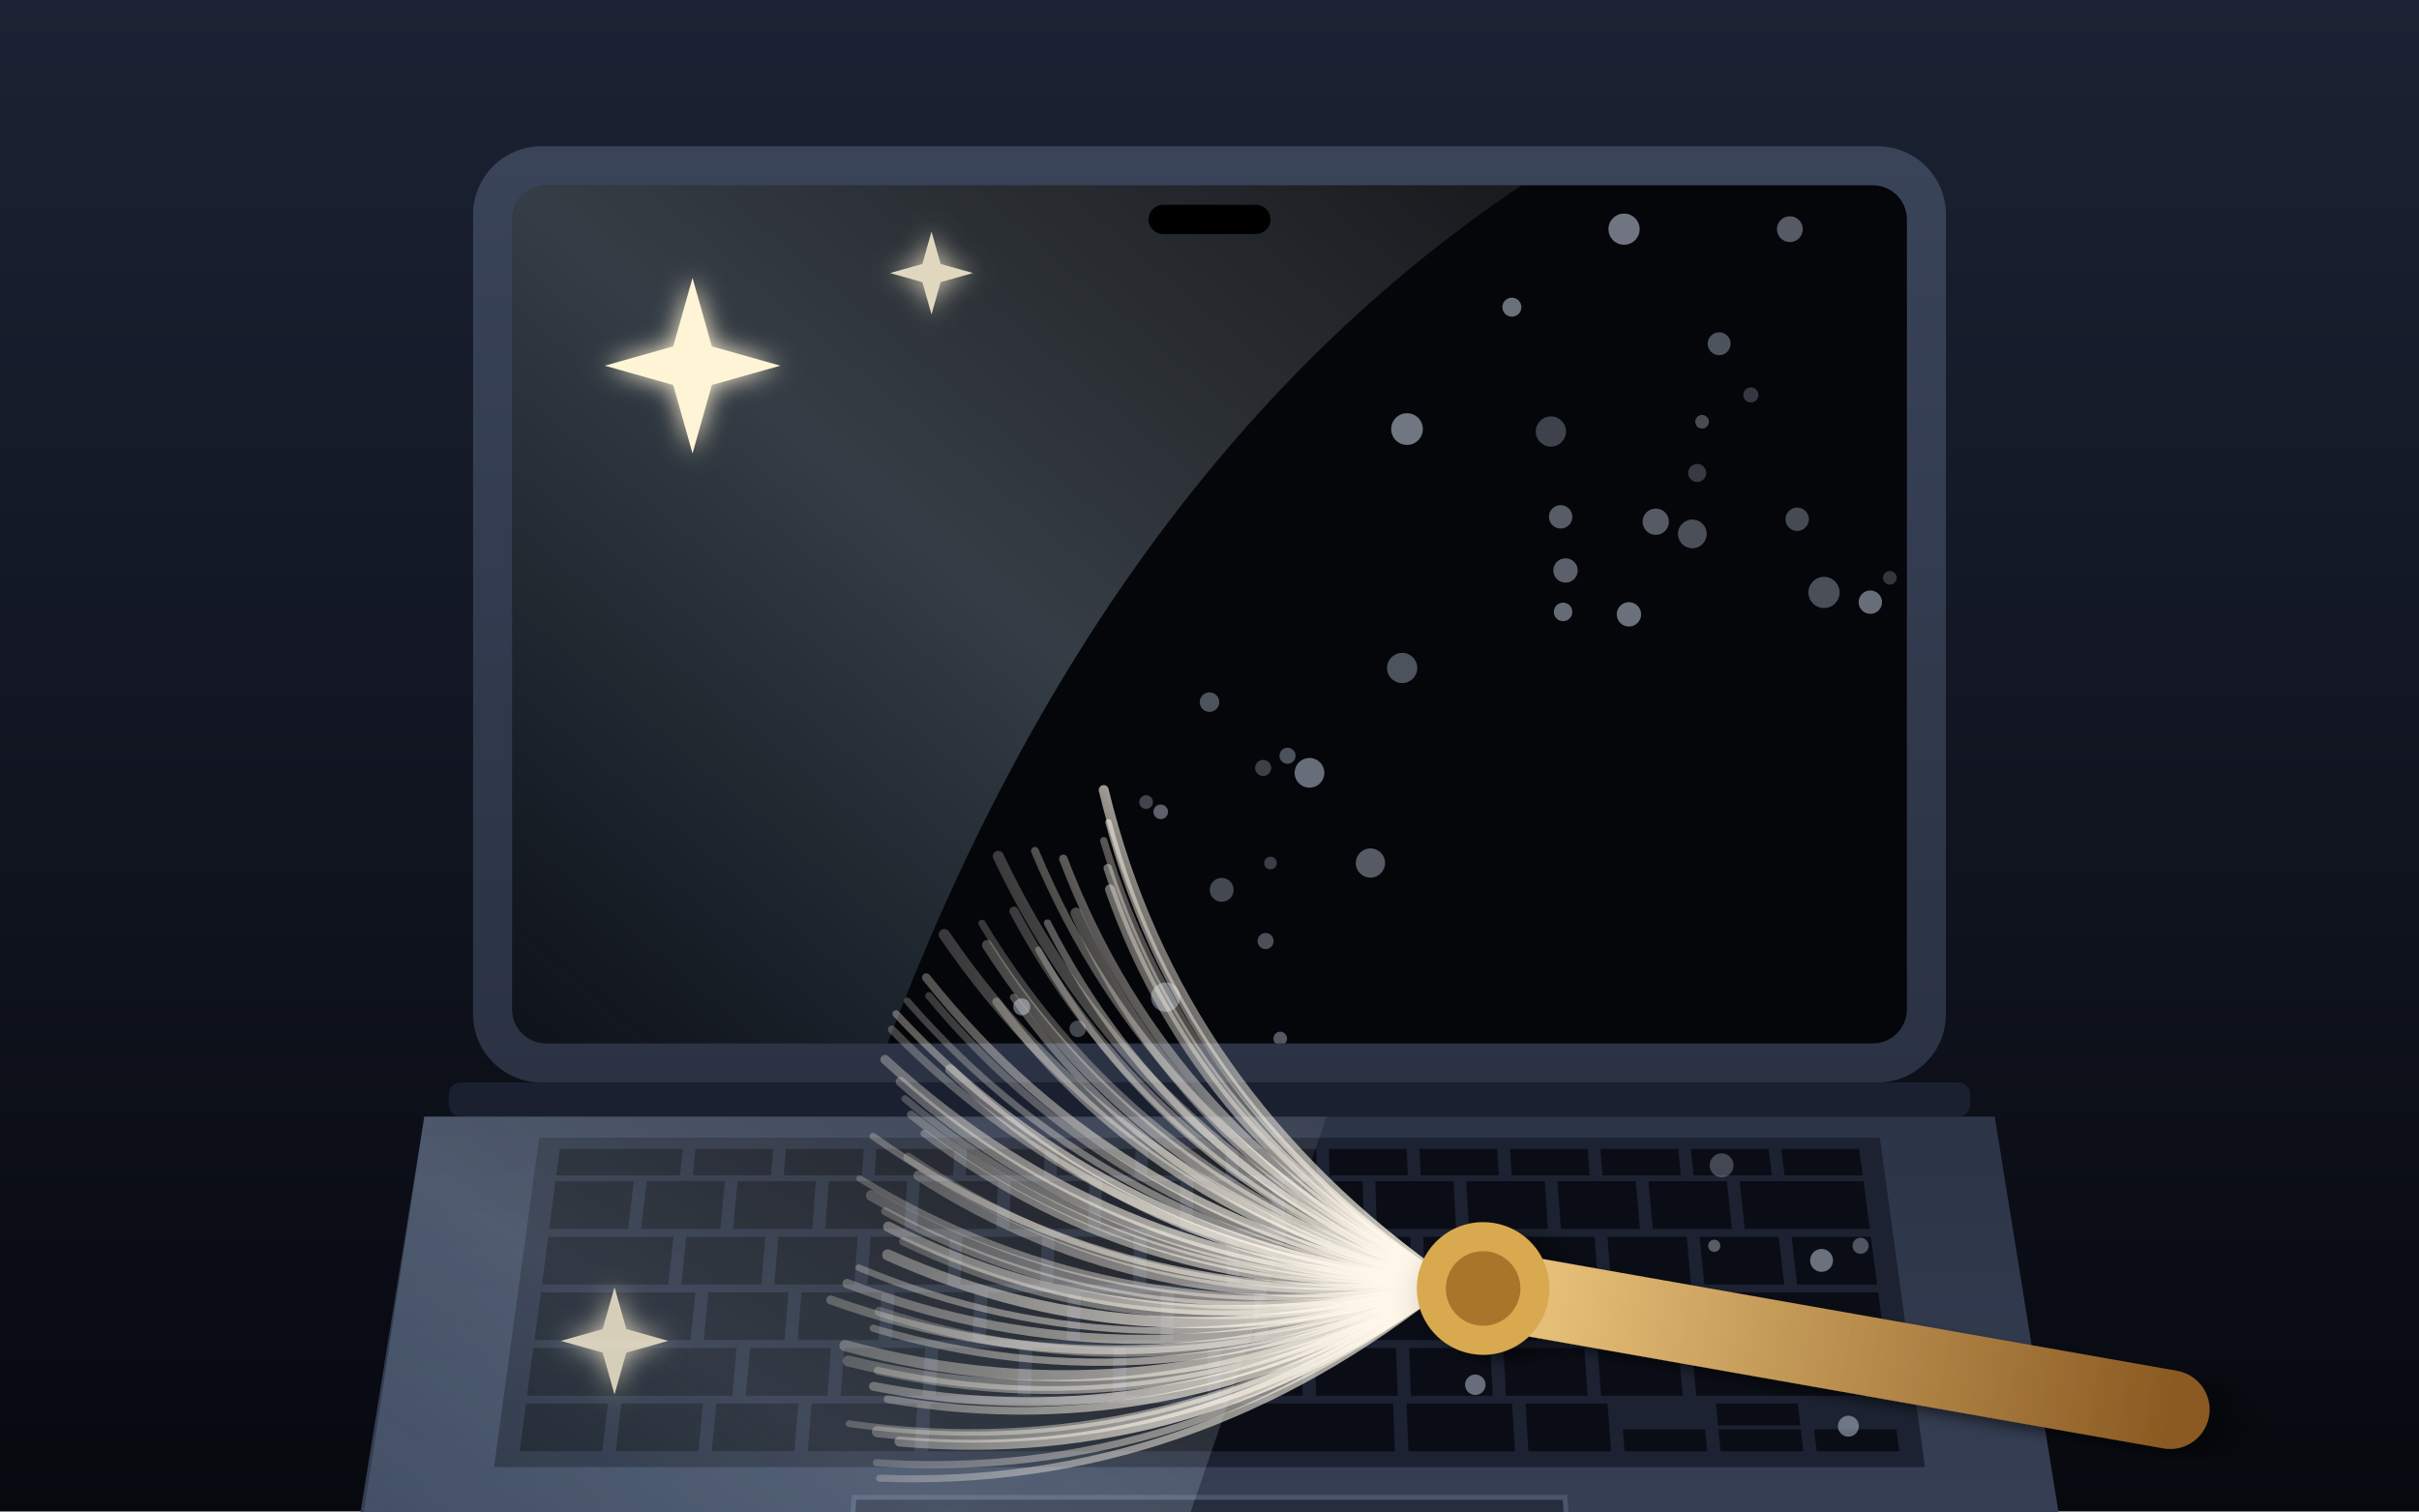
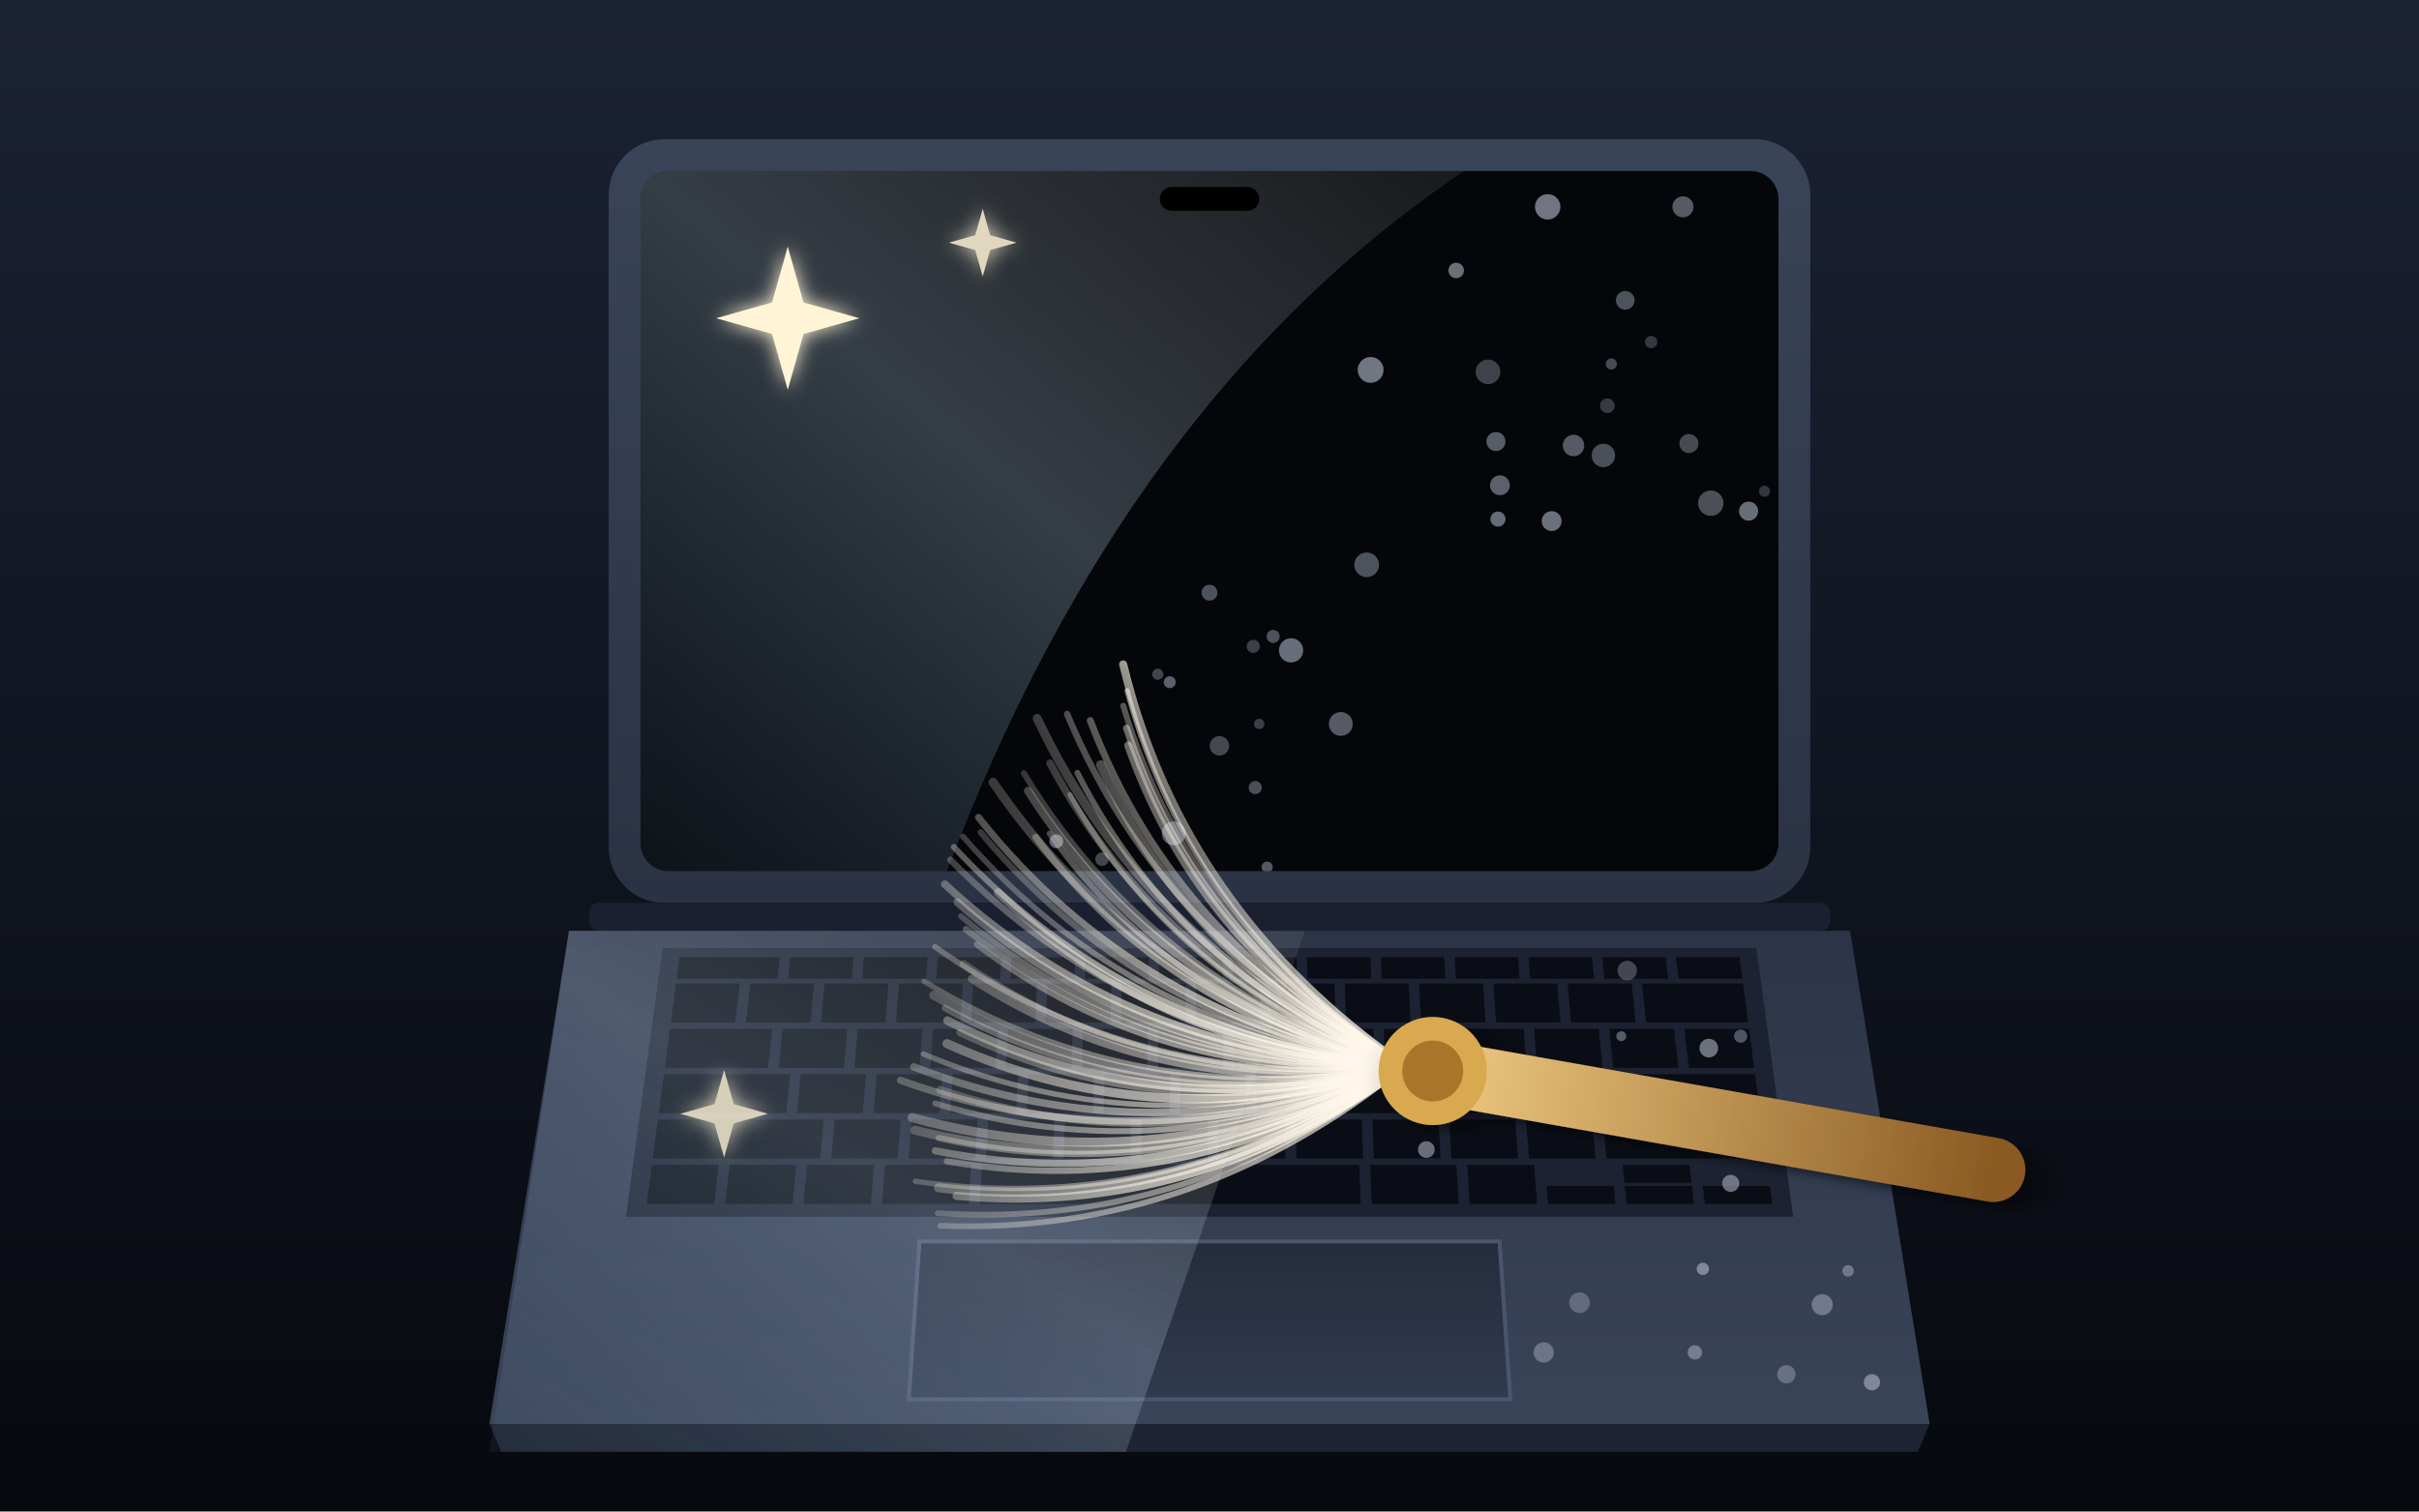
- <svg xmlns="http://www.w3.org/2000/svg" viewBox="16 140 992 620" width="1984" height="1240">
+ <svg xmlns="http://www.w3.org/2000/svg" viewBox="-96 130 1216 760" width="2432" height="1520">
  <defs>
-     <linearGradient id="bg" gradientUnits="userSpaceOnUse" x1="0" y1="140" x2="0" y2="760">
+     <linearGradient id="bg" gradientUnits="userSpaceOnUse" x1="0" y1="130" x2="0" y2="890">
      <stop offset="0" stop-color="#1B2233" />
      <stop offset="1" stop-color="#07090F" />
    </linearGradient>
    <linearGradient id="clean" x1="0" y1="1" x2="1" y2="0">
      <stop offset="0" stop-color="#9FD4FF" stop-opacity="0.06" />
      <stop offset="0.5" stop-color="#CFE8FF" stop-opacity="0.24" />
      <stop offset="1" stop-color="#FFFFFF" stop-opacity="0.08" />
    </linearGradient>
    <linearGradient id="wood" x1="0" y1="0" x2="1" y2="1">
      <stop offset="0" stop-color="#E8C27A" />
      <stop offset="1" stop-color="#8A5A22" />
    </linearGradient>
    <linearGradient id="hair" x1="1" y1="1" x2="0" y2="0">
      <stop offset="0" stop-color="#FFF8EA" />
      <stop offset="1" stop-color="#FFF8EA" stop-opacity="0.35" />
    </linearGradient>
    <linearGradient id="lid" x1="0" y1="0" x2="0" y2="1">
      <stop offset="0" stop-color="#3A4459" />
      <stop offset="1" stop-color="#2A3244" />
    </linearGradient>
    <linearGradient id="deck" x1="0" y1="0" x2="0" y2="1">
      <stop offset="0" stop-color="#2C3447" />
      <stop offset="1" stop-color="#3A4459" />
    </linearGradient>
    <linearGradient id="pad" x1="0" y1="0" x2="0" y2="1">
      <stop offset="0" stop-color="#252C3C" />
      <stop offset="1" stop-color="#303A4F" />
    </linearGradient>
    <clipPath id="sq">
      <rect x="100" y="100" width="824" height="824" rx="185" />
    </clipPath>
    <clipPath id="scr">
      <rect x="226" y="216" width="572" height="352" rx="14" />
    </clipPath>
    <filter id="sh" x="-10%" y="-10%" width="120%" height="125%">
      <feDropShadow dx="0" dy="14" stdDeviation="18" flood-opacity="0.35" />
    </filter>
    <filter id="glow" x="-50%" y="-50%" width="200%" height="200%">
      <feGaussianBlur stdDeviation="5" result="b" />
      <feMerge>
        <feMergeNode in="b" />
        <feMergeNode in="SourceGraphic" />
      </feMerge>
    </filter>
    <filter id="hs" x="-20%" y="-20%" width="140%" height="140%">
      <feDropShadow dx="6" dy="10" stdDeviation="8" flood-opacity="0.45" />
    </filter>
  </defs>
-   <rect x="16" y="140" width="992" height="620" fill="url(#bg)" />
+   <rect x="-96" y="130" width="1216" height="760" fill="url(#bg)" />
  <g>
    <rect x="210" y="200" width="604" height="384" rx="28" fill="url(#lid)" />
    <rect x="226" y="216" width="572" height="352" rx="14" fill="#04060A" />
    <g clip-path="url(#scr)">
      <path d="M226,216 L640,216 Q470,330 380,568 L226,568 Z" fill="url(#clean)" />
      <circle cx="591" cy="414" r="6.2" fill="#B9C2D3" opacity="0.41" />
      <circle cx="682" cy="234" r="6.4" fill="#B9C2D3" opacity="0.59" />
      <circle cx="593" cy="316" r="6.5" fill="#B9C2D3" opacity="0.60" />
      <circle cx="710" cy="359" r="5.9" fill="#B9C2D3" opacity="0.39" />
      <circle cx="764" cy="383" r="6.4" fill="#B9C2D3" opacity="0.39" />
      <circle cx="714" cy="313" r="2.8" fill="#B9C2D3" opacity="0.37" />
      <circle cx="721" cy="281" r="4.7" fill="#B9C2D3" opacity="0.41" />
      <circle cx="492" cy="473" r="3.0" fill="#B9C2D3" opacity="0.48" />
      <circle cx="535" cy="526" r="3.3" fill="#B9C2D3" opacity="0.39" />
      <circle cx="458" cy="562" r="3.4" fill="#B9C2D3" opacity="0.34" />
      <circle cx="712" cy="334" r="3.7" fill="#B9C2D3" opacity="0.28" />
      <circle cx="512" cy="428" r="4.0" fill="#B9C2D3" opacity="0.41" />
      <circle cx="783" cy="387" r="4.8" fill="#B9C2D3" opacity="0.55" />
      <circle cx="494" cy="549" r="6.0" fill="#B9C2D3" opacity="0.46" />
      <circle cx="435" cy="553" r="3.5" fill="#B9C2D3" opacity="0.50" />
      <circle cx="517" cy="505" r="4.9" fill="#B9C2D3" opacity="0.35" />
      <circle cx="486" cy="469" r="2.8" fill="#B9C2D3" opacity="0.33" />
      <circle cx="652" cy="317" r="6.2" fill="#B9C2D3" opacity="0.32" />
      <circle cx="636" cy="266" r="3.9" fill="#B9C2D3" opacity="0.56" />
      <circle cx="541" cy="566" r="2.8" fill="#B9C2D3" opacity="0.44" />
      <circle cx="553" cy="457" r="6.1" fill="#B9C2D3" opacity="0.55" />
      <circle cx="578" cy="494" r="6.0" fill="#B9C2D3" opacity="0.45" />
      <circle cx="656" cy="352" r="4.8" fill="#B9C2D3" opacity="0.46" />
      <circle cx="695" cy="354" r="5.4" fill="#B9C2D3" opacity="0.45" />
      <circle cx="684" cy="392" r="5.0" fill="#B9C2D3" opacity="0.57" />
      <circle cx="534" cy="455" r="3.3" fill="#B9C2D3" opacity="0.31" />
      <circle cx="544" cy="450" r="3.3" fill="#B9C2D3" opacity="0.40" />
      <circle cx="753" cy="353" r="4.8" fill="#B9C2D3" opacity="0.36" />
      <circle cx="657" cy="391" r="3.8" fill="#B9C2D3" opacity="0.54" />
      <circle cx="791" cy="377" r="2.8" fill="#B9C2D3" opacity="0.26" />
      <circle cx="750" cy="234" r="5.3" fill="#B9C2D3" opacity="0.45" />
      <circle cx="537" cy="494" r="2.6" fill="#B9C2D3" opacity="0.30" />
      <circle cx="734" cy="302" r="3.1" fill="#B9C2D3" opacity="0.27" />
      <circle cx="658" cy="374" r="5.0" fill="#B9C2D3" opacity="0.48" />
    </g>
    <rect x="487" y="224" width="50" height="12" rx="6" fill="#000" />
    <rect x="200" y="584" width="624" height="14" rx="5" fill="#1A2030" />
    <path d="M190.0,598.0 L834.0,598.0 L874.0,846.0 L150.0,846.0 Z" fill="url(#deck)" />
    <path d="M150,846 L874,846 L868,860 L156,860 Z" fill="#1E2433" />
    <path d="M237.1,606.7 L786.9,606.7 L805.4,741.8 L218.6,741.8 Z" fill="#1C2231" />
    <path d="M245.6,611.3 L296.0,611.3 L294.9,622.1 L244.1,622.1 Z" fill="#0A0D15" />
    <path d="M301.2,611.3 L333.1,611.3 L332.2,622.1 L300.1,622.1 Z" fill="#0A0D15" />
    <path d="M338.3,611.3 L370.2,611.3 L369.5,622.1 L337.4,622.1 Z" fill="#0A0D15" />
    <path d="M375.4,611.3 L407.4,611.3 L406.8,622.1 L374.7,622.1 Z" fill="#0A0D15" />
    <path d="M412.5,611.3 L444.5,611.3 L444.1,622.1 L412.0,622.1 Z" fill="#0A0D15" />
    <path d="M449.7,611.3 L481.6,611.3 L481.4,622.1 L449.3,622.1 Z" fill="#0A0D15" />
    <path d="M486.8,611.3 L518.7,611.3 L518.7,622.1 L486.6,622.1 Z" fill="#0A0D15" />
    <path d="M523.9,611.3 L555.8,611.3 L556.0,622.1 L523.9,622.1 Z" fill="#0A0D15" />
    <path d="M561.0,611.3 L592.9,611.3 L593.3,622.1 L561.2,622.1 Z" fill="#0A0D15" />
    <path d="M598.1,611.3 L630.0,611.3 L630.6,622.1 L598.6,622.1 Z" fill="#0A0D15" />
    <path d="M635.2,611.3 L667.1,611.3 L667.9,622.1 L635.9,622.1 Z" fill="#0A0D15" />
    <path d="M672.3,611.3 L704.2,611.3 L705.3,622.1 L673.2,622.1 Z" fill="#0A0D15" />
    <path d="M709.4,611.3 L741.3,611.3 L742.6,622.1 L710.5,622.1 Z" fill="#0A0D15" />
    <path d="M746.5,611.3 L778.4,611.3 L779.9,622.1 L747.8,622.1 Z" fill="#0A0D15" />
    <path d="M243.8,624.5 L275.9,624.5 L273.6,644.1 L241.2,644.1 Z" fill="#0A0D15" />
    <path d="M281.2,624.5 L313.3,624.5 L311.4,644.1 L278.9,644.1 Z" fill="#0A0D15" />
    <path d="M318.5,624.5 L350.6,624.5 L349.1,644.1 L316.6,644.1 Z" fill="#0A0D15" />
    <path d="M355.9,624.5 L388.0,624.5 L386.8,644.1 L354.4,644.1 Z" fill="#0A0D15" />
    <path d="M393.2,624.5 L425.3,624.5 L424.5,644.1 L392.1,644.1 Z" fill="#0A0D15" />
    <path d="M430.6,624.5 L462.7,624.5 L462.2,644.1 L429.8,644.1 Z" fill="#0A0D15" />
    <path d="M467.9,624.5 L500.0,624.5 L499.9,644.1 L467.5,644.1 Z" fill="#0A0D15" />
    <path d="M505.3,624.5 L537.4,624.5 L537.6,644.1 L505.2,644.1 Z" fill="#0A0D15" />
    <path d="M542.6,624.5 L574.8,624.5 L575.4,644.1 L542.9,644.1 Z" fill="#0A0D15" />
    <path d="M580.0,624.5 L612.1,624.5 L613.1,644.1 L580.6,644.1 Z" fill="#0A0D15" />
    <path d="M617.3,624.5 L649.5,624.5 L650.8,644.1 L618.4,644.1 Z" fill="#0A0D15" />
    <path d="M654.7,624.5 L686.8,624.5 L688.5,644.1 L656.1,644.1 Z" fill="#0A0D15" />
    <path d="M692.0,624.5 L724.2,624.5 L726.2,644.1 L693.8,644.1 Z" fill="#0A0D15" />
    <path d="M729.4,624.5 L780.2,624.5 L782.8,644.1 L731.5,644.1 Z" fill="#0A0D15" />
    <path d="M240.8,647.3 L292.2,647.3 L290.0,666.9 L238.2,666.9 Z" fill="#0A0D15" />
    <path d="M297.4,647.3 L329.9,647.3 L328.2,666.9 L295.4,666.9 Z" fill="#0A0D15" />
    <path d="M335.2,647.3 L367.7,647.3 L366.3,666.9 L333.5,666.9 Z" fill="#0A0D15" />
    <path d="M373.0,647.3 L405.5,647.3 L404.5,666.9 L371.7,666.9 Z" fill="#0A0D15" />
    <path d="M410.8,647.3 L443.3,647.3 L442.6,666.9 L409.8,666.9 Z" fill="#0A0D15" />
    <path d="M448.5,647.3 L481.0,647.3 L480.7,666.9 L447.9,666.9 Z" fill="#0A0D15" />
    <path d="M486.3,647.3 L518.8,647.3 L518.9,666.9 L486.1,666.9 Z" fill="#0A0D15" />
    <path d="M524.1,647.3 L556.6,647.3 L557.0,666.9 L524.2,666.9 Z" fill="#0A0D15" />
    <path d="M561.9,647.3 L594.3,647.3 L595.1,666.9 L562.3,666.9 Z" fill="#0A0D15" />
    <path d="M599.6,647.3 L632.1,647.3 L633.3,666.9 L600.5,666.9 Z" fill="#0A0D15" />
    <path d="M637.4,647.3 L669.9,647.3 L671.4,666.9 L638.6,666.9 Z" fill="#0A0D15" />
    <path d="M675.2,647.3 L707.7,647.3 L709.5,666.9 L676.7,666.9 Z" fill="#0A0D15" />
    <path d="M713.0,647.3 L745.4,647.3 L747.7,666.9 L714.9,666.9 Z" fill="#0A0D15" />
    <path d="M750.7,647.3 L783.2,647.3 L785.8,666.9 L753.0,666.9 Z" fill="#0A0D15" />
    <path d="M237.8,670.1 L301.2,670.1 L299.2,689.7 L235.2,689.7 Z" fill="#0A0D15" />
    <path d="M306.5,670.1 L339.4,670.1 L337.7,689.7 L304.6,689.7 Z" fill="#0A0D15" />
    <path d="M344.7,670.1 L377.6,670.1 L376.3,689.7 L343.1,689.7 Z" fill="#0A0D15" />
    <path d="M382.9,670.1 L415.7,670.1 L414.8,689.7 L381.7,689.7 Z" fill="#0A0D15" />
    <path d="M421.1,670.1 L453.9,670.1 L453.4,689.7 L420.2,689.7 Z" fill="#0A0D15" />
    <path d="M459.3,670.1 L492.1,670.1 L492.0,689.7 L458.8,689.7 Z" fill="#0A0D15" />
    <path d="M497.5,670.1 L530.3,670.1 L530.5,689.7 L497.3,689.7 Z" fill="#0A0D15" />
    <path d="M535.7,670.1 L568.5,670.1 L569.1,689.7 L535.9,689.7 Z" fill="#0A0D15" />
    <path d="M573.9,670.1 L606.7,670.1 L607.6,689.7 L574.5,689.7 Z" fill="#0A0D15" />
    <path d="M612.1,670.1 L644.9,670.1 L646.2,689.7 L613.0,689.7 Z" fill="#0A0D15" />
    <path d="M650.3,670.1 L683.1,670.1 L684.7,689.7 L651.6,689.7 Z" fill="#0A0D15" />
    <path d="M688.5,670.1 L721.3,670.1 L723.3,689.7 L690.1,689.7 Z" fill="#0A0D15" />
    <path d="M726.7,670.1 L786.2,670.1 L788.8,689.7 L728.7,689.7 Z" fill="#0A0D15" />
    <path d="M234.7,692.9 L318.1,692.9 L316.3,712.5 L232.1,712.5 Z" fill="#0A0D15" />
    <path d="M323.6,692.9 L356.8,692.9 L355.3,712.5 L321.8,712.5 Z" fill="#0A0D15" />
    <path d="M362.2,692.9 L395.4,692.9 L394.3,712.5 L360.8,712.5 Z" fill="#0A0D15" />
    <path d="M400.8,692.9 L434.0,692.9 L433.3,712.5 L399.7,712.5 Z" fill="#0A0D15" />
    <path d="M439.4,692.9 L472.6,692.9 L472.2,712.5 L438.7,712.5 Z" fill="#0A0D15" />
    <path d="M478.0,692.9 L511.2,692.9 L511.2,712.5 L477.7,712.5 Z" fill="#0A0D15" />
    <path d="M516.6,692.9 L549.8,692.9 L550.2,712.5 L516.7,712.5 Z" fill="#0A0D15" />
    <path d="M555.2,692.9 L588.5,692.9 L589.2,712.5 L555.7,712.5 Z" fill="#0A0D15" />
    <path d="M593.9,692.9 L627.1,692.9 L628.2,712.5 L594.6,712.5 Z" fill="#0A0D15" />
    <path d="M632.5,692.9 L665.7,692.9 L667.1,712.5 L633.6,712.5 Z" fill="#0A0D15" />
    <path d="M671.1,692.9 L704.3,692.9 L706.1,712.5 L672.6,712.5 Z" fill="#0A0D15" />
    <path d="M709.7,692.9 L789.3,692.9 L791.9,712.5 L711.6,712.5 Z" fill="#0A0D15" />
    <path d="M231.7,715.7 L265.3,715.7 L263.0,735.3 L229.1,735.3 Z" fill="#0A0D15" />
    <path d="M270.8,715.7 L304.3,715.7 L302.4,735.3 L268.5,735.3 Z" fill="#0A0D15" />
    <path d="M309.8,715.7 L343.4,715.7 L341.8,735.3 L307.9,735.3 Z" fill="#0A0D15" />
    <path d="M348.8,715.7 L392.2,715.7 L391.0,735.3 L347.3,735.3 Z" fill="#0A0D15" />
    <path d="M397.6,715.7 L587.3,715.7 L588.0,735.3 L396.6,735.3 Z" fill="#0A0D15" />
    <path d="M592.8,715.7 L636.1,715.7 L637.3,735.3 L593.6,735.3 Z" fill="#0A0D15" />
    <path d="M641.6,715.7 L675.2,715.7 L676.7,735.3 L642.8,735.3 Z" fill="#0A0D15" />
    <path d="M681.5,726.3 L715.2,726.3 L716.1,735.3 L682.2,735.3 Z" fill="#0A0D15" />
    <path d="M719.7,715.7 L753.2,715.7 L754.3,724.7 L720.6,724.7 Z" fill="#0A0D15" />
    <path d="M720.7,726.3 L754.5,726.3 L755.5,735.3 L721.6,735.3 Z" fill="#0A0D15" />
    <path d="M759.9,726.3 L793.7,726.3 L794.9,735.3 L761.0,735.3 Z" fill="#0A0D15" />
    <path d="M366.2,754.2 L657.8,754.2 L663.2,833.6 L360.8,833.6 Z" fill="url(#pad)" />
    <path d="M366.2,754.2 L657.8,754.2 L663.2,833.6 L360.8,833.6 Z" fill="none" stroke="#4A556C" stroke-width="2" />
    <path d="M190,598 L560,598 L470,860 L150,860 Z" fill="url(#clean)" opacity="0.85" />
    <circle cx="802" cy="821" r="4.6" fill="#B9C2D3" opacity="0.36" />
    <circle cx="719" cy="651" r="2.5" fill="#B9C2D3" opacity="0.44" />
    <circle cx="779" cy="651" r="3.3" fill="#B9C2D3" opacity="0.40" />
    <circle cx="774" cy="725" r="4.3" fill="#B9C2D3" opacity="0.53" />
    <circle cx="698" cy="785" r="5.2" fill="#B9C2D3" opacity="0.33" />
    <circle cx="833" cy="769" r="2.9" fill="#B9C2D3" opacity="0.44" />
    <circle cx="756" cy="810" r="3.6" fill="#B9C2D3" opacity="0.47" />
    <circle cx="820" cy="786" r="5.3" fill="#B9C2D3" opacity="0.44" />
    <circle cx="763" cy="657" r="4.7" fill="#B9C2D3" opacity="0.55" />
    <circle cx="760" cy="768" r="3.1" fill="#B9C2D3" opacity="0.57" />
    <circle cx="845" cy="825" r="4.1" fill="#B9C2D3" opacity="0.54" />
    <circle cx="680" cy="810" r="5.1" fill="#B9C2D3" opacity="0.40" />
    <circle cx="621" cy="708" r="4.2" fill="#B9C2D3" opacity="0.53" />
    <circle cx="722" cy="618" r="4.9" fill="#B9C2D3" opacity="0.32" />
    <g transform="translate(-40,196) rotate(-35 650 470) translate(650 470) scale(0.85) translate(-650 -470)">
      <g>
        <path d="M650,470 Q491,481 371,390" stroke="url(#hair)" stroke-width="3.4" fill="none" stroke-linecap="round" opacity="0.68" />
        <path d="M650,470 Q491,477 374,383" stroke="url(#hair)" stroke-width="3.4" fill="none" stroke-linecap="round" opacity="0.61" />
        <path d="M650,470 Q498,473 389,381" stroke="url(#hair)" stroke-width="4.8" fill="none" stroke-linecap="round" opacity="0.89" />
        <path d="M650,470 Q494,469 383,371" stroke="url(#hair)" stroke-width="5.4" fill="none" stroke-linecap="round" opacity="0.75" />
        <path d="M650,470 Q486,465 374,360" stroke="url(#hair)" stroke-width="3.2" fill="none" stroke-linecap="round" opacity="0.64" />
        <path d="M650,470 Q498,462 396,361" stroke="url(#hair)" stroke-width="3.7" fill="none" stroke-linecap="round" opacity="0.84" />
        <path d="M650,470 Q495,457 394,352" stroke="url(#hair)" stroke-width="4.3" fill="none" stroke-linecap="round" opacity="0.89" />
        <path d="M650,470 Q498,454 400,347" stroke="url(#hair)" stroke-width="3.8" fill="none" stroke-linecap="round" opacity="0.70" />
        <path d="M650,470 Q491,449 391,335" stroke="url(#hair)" stroke-width="5.3" fill="none" stroke-linecap="round" opacity="0.63" />
        <path d="M650,470 Q491,445 394,328" stroke="url(#hair)" stroke-width="5.4" fill="none" stroke-linecap="round" opacity="0.76" />
        <path d="M650,470 Q499,442 410,329" stroke="url(#hair)" stroke-width="3.5" fill="none" stroke-linecap="round" opacity="0.76" />
        <path d="M650,470 Q502,439 417,324" stroke="url(#hair)" stroke-width="4.5" fill="none" stroke-linecap="round" opacity="0.56" />
        <path d="M650,470 Q490,432 401,306" stroke="url(#hair)" stroke-width="4.3" fill="none" stroke-linecap="round" opacity="0.71" />
        <path d="M650,470 Q496,429 412,304" stroke="url(#hair)" stroke-width="4.4" fill="none" stroke-linecap="round" opacity="0.75" />
        <path d="M650,470 Q500,426 421,301" stroke="url(#hair)" stroke-width="3.2" fill="none" stroke-linecap="round" opacity="0.77" />
        <path d="M650,470 Q508,425 436,304" stroke="url(#hair)" stroke-width="5.4" fill="none" stroke-linecap="round" opacity="0.92" />
        <path d="M650,470 Q513,422 446,303" stroke="url(#hair)" stroke-width="4.2" fill="none" stroke-linecap="round" opacity="0.60" />
        <path d="M650,470 Q510,417 444,293" stroke="url(#hair)" stroke-width="5.0" fill="none" stroke-linecap="round" opacity="0.91" />
        <path d="M650,470 Q510,413 447,286" stroke="url(#hair)" stroke-width="3.8" fill="none" stroke-linecap="round" opacity="0.63" />
        <path d="M650,470 Q508,408 446,276" stroke="url(#hair)" stroke-width="5.3" fill="none" stroke-linecap="round" opacity="0.60" />
        <path d="M650,470 Q506,403 446,266" stroke="url(#hair)" stroke-width="3.1" fill="none" stroke-linecap="round" opacity="0.63" />
        <path d="M650,470 Q521,406 470,281" stroke="url(#hair)" stroke-width="4.7" fill="none" stroke-linecap="round" opacity="0.68" />
        <path d="M650,470 Q520,401 471,271" stroke="url(#hair)" stroke-width="4.5" fill="none" stroke-linecap="round" opacity="0.59" />
        <path d="M650,470 Q513,393 463,253" stroke="url(#hair)" stroke-width="3.3" fill="none" stroke-linecap="round" opacity="0.75" />
        <path d="M650,470 Q526,396 484,266" stroke="url(#hair)" stroke-width="3.5" fill="none" stroke-linecap="round" opacity="0.76" />
        <path d="M650,470 Q524,390 484,255" stroke="url(#hair)" stroke-width="3.9" fill="none" stroke-linecap="round" opacity="0.72" />
        <path d="M650,470 Q523,386 486,247" stroke="url(#hair)" stroke-width="3.4" fill="none" stroke-linecap="round" opacity="0.63" />
        <path d="M650,470 Q523,381 489,239" stroke="url(#hair)" stroke-width="4.6" fill="none" stroke-linecap="round" opacity="0.76" />
        <path d="M650,470 Q521,374 489,226" stroke="url(#hair)" stroke-width="4.5" fill="none" stroke-linecap="round" opacity="0.89" />
        <path d="M650,470 Q537,381 512,248" stroke="url(#hair)" stroke-width="4.9" fill="none" stroke-linecap="round" opacity="0.87" />
        <path d="M650,470 Q525,367 500,216" stroke="url(#hair)" stroke-width="3.8" fill="none" stroke-linecap="round" opacity="0.68" />
        <path d="M650,470 Q527,363 506,211" stroke="url(#hair)" stroke-width="3.5" fill="none" stroke-linecap="round" opacity="0.95" />
        <path d="M650,470 Q530,361 514,209" stroke="url(#hair)" stroke-width="3.3" fill="none" stroke-linecap="round" opacity="0.65" />
        <path d="M650,470 Q536,361 524,213" stroke="url(#hair)" stroke-width="3.6" fill="none" stroke-linecap="round" opacity="0.59" />
        <path d="M650,470 Q537,356 528,205" stroke="url(#hair)" stroke-width="4.1" fill="none" stroke-linecap="round" opacity="0.87" />
        <path d="M650,470 Q553,367 549,234" stroke="url(#hair)" stroke-width="4.0" fill="none" stroke-linecap="round" opacity="0.82" />
        <path d="M650,470 Q558,367 557,237" stroke="url(#hair)" stroke-width="3.5" fill="none" stroke-linecap="round" opacity="0.82" />
        <path d="M650,470 Q545,346 547,193" stroke="url(#hair)" stroke-width="5.4" fill="none" stroke-linecap="round" opacity="0.60" />
        <path d="M650,470 Q555,352 561,209" stroke="url(#hair)" stroke-width="4.9" fill="none" stroke-linecap="round" opacity="0.75" />
        <path d="M650,470 Q555,346 565,199" stroke="url(#hair)" stroke-width="3.5" fill="none" stroke-linecap="round" opacity="0.58" />
        <path d="M650,470 Q567,356 580,225" stroke="url(#hair)" stroke-width="3.1" fill="none" stroke-linecap="round" opacity="0.77" />
        <path d="M650,470 Q564,345 581,203" stroke="url(#hair)" stroke-width="4.4" fill="none" stroke-linecap="round" opacity="0.61" />
        <path d="M650,470 Q572,351 591,217" stroke="url(#hair)" stroke-width="3.5" fill="none" stroke-linecap="round" opacity="0.89" />
        <path d="M650,470 Q564,330 590,177" stroke="url(#hair)" stroke-width="5.3" fill="none" stroke-linecap="round" opacity="0.59" />
        <path d="M650,470 Q580,350 605,221" stroke="url(#hair)" stroke-width="5.4" fill="none" stroke-linecap="round" opacity="0.73" />
        <path d="M650,470 Q574,331 606,185" stroke="url(#hair)" stroke-width="3.8" fill="none" stroke-linecap="round" opacity="0.74" />
        <path d="M650,470 Q580,335 615,196" stroke="url(#hair)" stroke-width="4.1" fill="none" stroke-linecap="round" opacity="0.79" />
        <path d="M650,470 Q590,346 625,221" stroke="url(#hair)" stroke-width="4.8" fill="none" stroke-linecap="round" opacity="0.89" />
        <path d="M650,470 Q591,340 630,212" stroke="url(#hair)" stroke-width="4.1" fill="none" stroke-linecap="round" opacity="0.85" />
        <path d="M650,470 Q592,333 636,200" stroke="url(#hair)" stroke-width="3.5" fill="none" stroke-linecap="round" opacity="0.62" />
        <path d="M650,470 Q594,329 643,194" stroke="url(#hair)" stroke-width="3.0" fill="none" stroke-linecap="round" opacity="0.91" />
        <path d="M650,470 Q595,320 650,180" stroke="url(#hair)" stroke-width="4.8" fill="none" stroke-linecap="round" opacity="0.89" />
      </g>
      <g filter="url(#hs)">
        <line x1="678" y1="498" x2="900" y2="720" stroke="url(#wood)" stroke-width="38" stroke-linecap="round" />
        <circle cx="662" cy="482" r="32" fill="#D9A94F" />
        <circle cx="662" cy="482" r="18" fill="#A8762C" />
      </g>
    </g>
    <path filter="url(#glow)" fill="#FFF4D6" opacity="1" d="M300,254 L307.92,282.08 L336,290 L307.92,297.92 L300,326 L292.08,297.92 L264,290 L292.08,282.08 Z" />
    <path filter="url(#glow)" fill="#FFF4D6" opacity="0.85" d="M398,235 L401.74,248.26 L415,252 L401.74,255.74 L398,269 L394.26,255.74 L381,252 L394.26,248.26 Z" />
    <path filter="url(#glow)" fill="#FFF4D6" opacity="0.8" d="M268,668 L272.84,685.16 L290,690 L272.84,694.84 L268,712 L263.16,694.84 L246,690 L263.16,685.16 Z" />
  </g>
</svg>
